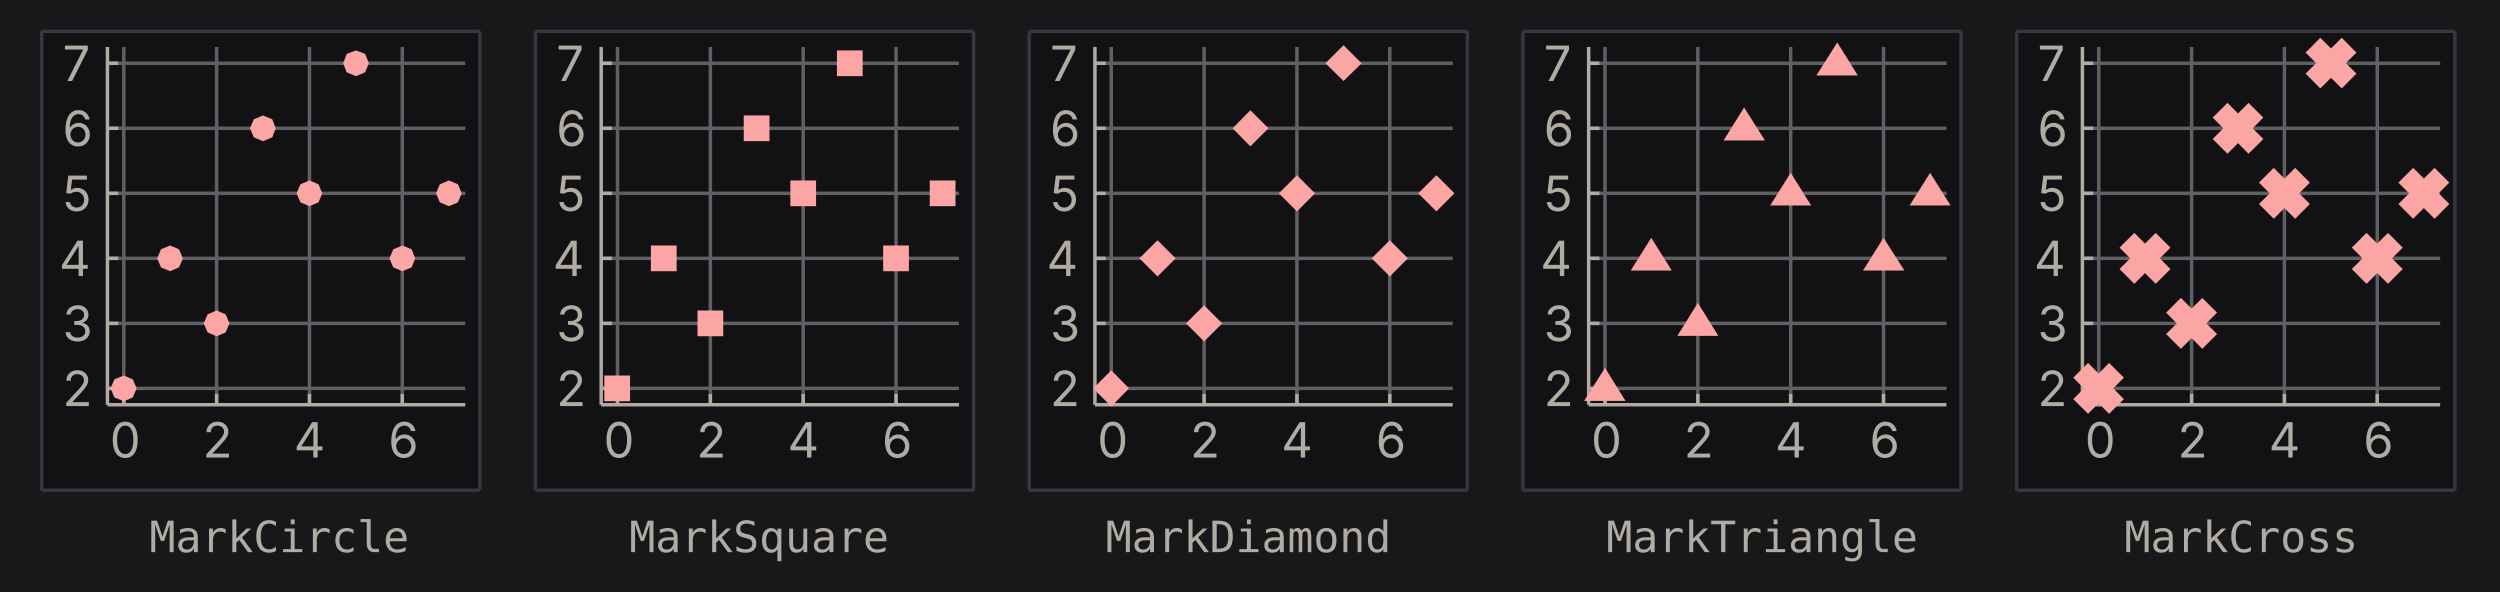
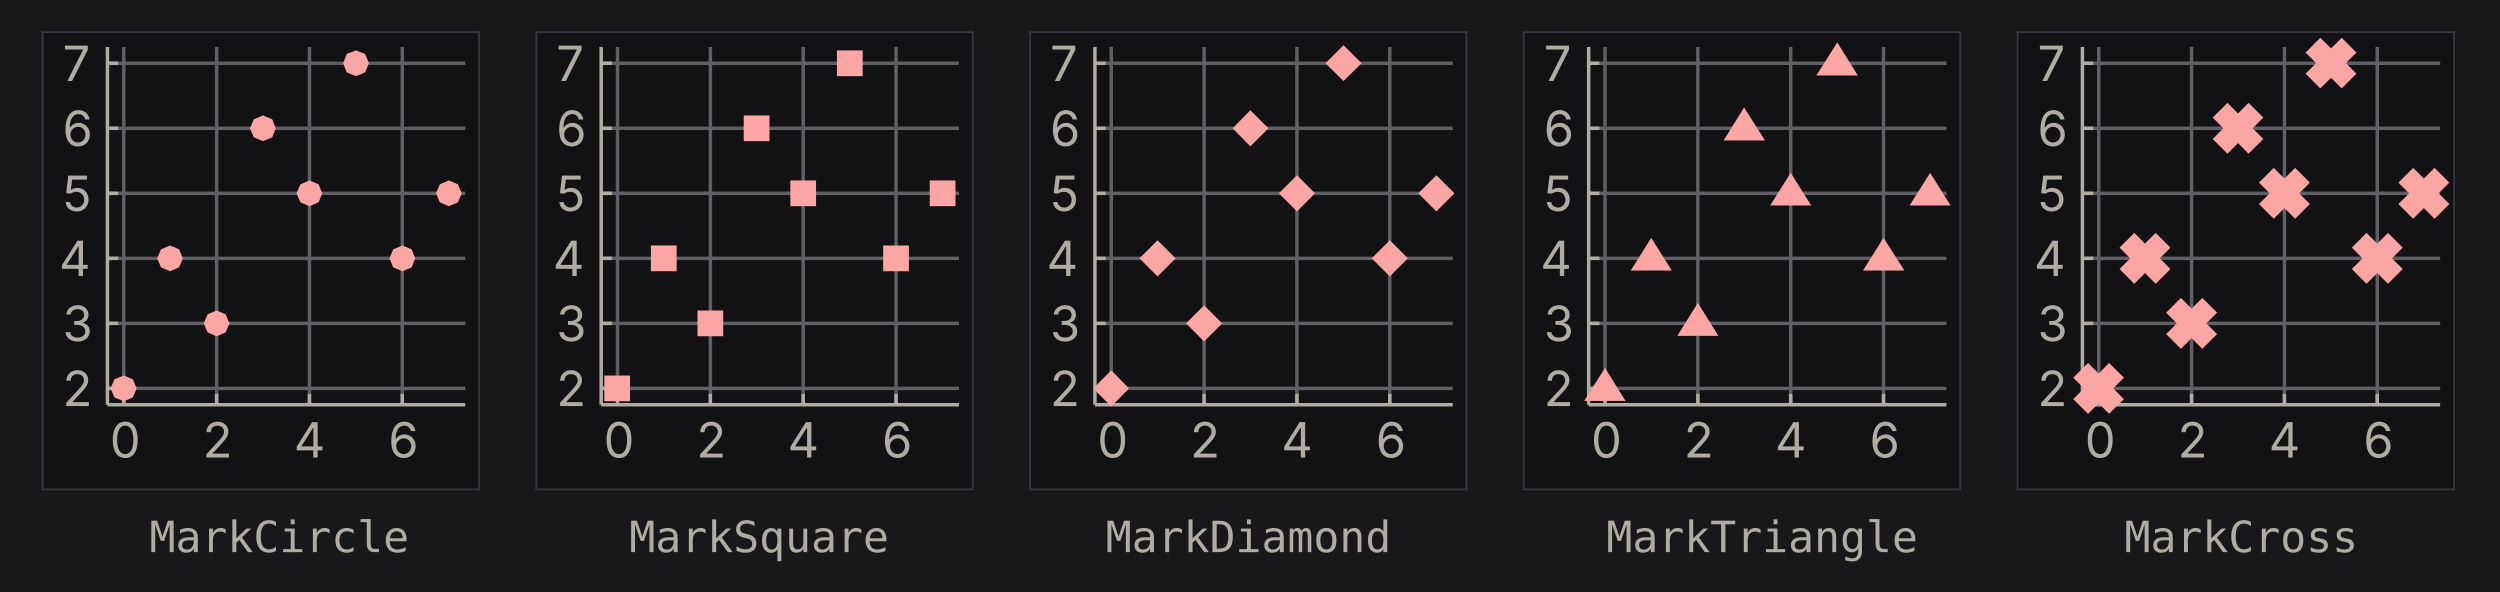
<svg xmlns="http://www.w3.org/2000/svg" width="719" height="170" viewBox="0 3 719 170">
  <rect x="0" y="0" width="719" height="1200" fill="#18181b" />
  <g>
+     <rect x="580" y="12" width="126" height="132" fill="#121215" />
    <rect x="580" y="12" width="126" height="0.5" fill="#36363e" />
    <rect x="705.5" y="12" width="0.5" height="132" fill="#36363e" />
    <rect x="580" y="143.5" width="126" height="0.5" fill="#36363e" />
    <rect x="580" y="12" width="0.5" height="132" fill="#36363e" />
-     <rect x="438" y="12" width="126" height="0.5" fill="#36363e" />
-     <rect x="563.5" y="12" width="0.5" height="132" fill="#36363e" />
-     <rect x="438" y="143.5" width="126" height="0.5" fill="#36363e" />
-     <rect x="438" y="12" width="0.5" height="132" fill="#36363e" />
-     <rect x="296" y="12" width="126" height="0.5" fill="#36363e" />
-     <rect x="421.5" y="12" width="0.5" height="132" fill="#36363e" />
-     <rect x="296" y="143.5" width="126" height="0.5" fill="#36363e" />
-     <rect x="296" y="12" width="0.5" height="132" fill="#36363e" />
-     <rect x="154" y="12" width="126" height="0.5" fill="#36363e" />
-     <rect x="279.5" y="12" width="0.5" height="132" fill="#36363e" />
-     <rect x="154" y="143.5" width="126" height="0.5" fill="#36363e" />
-     <rect x="154" y="12" width="0.5" height="132" fill="#36363e" />
-     <rect x="12" y="12" width="126" height="0.5" fill="#36363e" />
-     <rect x="137.5" y="12" width="0.5" height="132" fill="#36363e" />
-     <rect x="12" y="143.5" width="126" height="0.5" fill="#36363e" />
-     <rect x="12" y="12" width="0.5" height="132" fill="#36363e" />
-   </g>
-   <g>
-     <rect x="296" y="12" width="126" height="132" fill="#121215" />
-     <line x1="296" y1="12" x2="422" y2="12" stroke="#36363e" stroke-width="1" />
-     <line x1="422" y1="12" x2="422" y2="144" stroke="#36363e" stroke-width="1" />
-     <line x1="422" y1="144" x2="296" y2="144" stroke="#36363e" stroke-width="1" />
-     <line x1="296" y1="144" x2="296" y2="12" stroke="#36363e" stroke-width="1" />
-     <polyline points="399.7,119.4 399.7,16.5" fill="none" stroke="#606064" stroke-width="1" stroke-linecap="butt" stroke-linejoin="miter" stroke-miterlimit="10" />
-     <polyline points="373,119.4 373,16.5" fill="none" stroke="#606064" stroke-width="1" stroke-linecap="butt" stroke-linejoin="miter" stroke-miterlimit="10" />
-     <polyline points="346.3,119.4 346.3,16.5" fill="none" stroke="#606064" stroke-width="1" stroke-linecap="butt" stroke-linejoin="miter" stroke-miterlimit="10" />
-     <polyline points="319.6,119.4 319.6,16.5" fill="none" stroke="#606064" stroke-width="1" stroke-linecap="butt" stroke-linejoin="miter" stroke-miterlimit="10" />
-     <polyline points="314.9,21.2 417.8,21.2" fill="none" stroke="#606064" stroke-width="1" stroke-linecap="butt" stroke-linejoin="miter" stroke-miterlimit="10" />
-     <polyline points="314.9,39.9 417.8,39.9" fill="none" stroke="#606064" stroke-width="1" stroke-linecap="butt" stroke-linejoin="miter" stroke-miterlimit="10" />
-     <polyline points="314.9,58.6 417.8,58.6" fill="none" stroke="#606064" stroke-width="1" stroke-linecap="butt" stroke-linejoin="miter" stroke-miterlimit="10" />
-     <polyline points="314.9,77.3 417.8,77.3" fill="none" stroke="#606064" stroke-width="1" stroke-linecap="butt" stroke-linejoin="miter" stroke-miterlimit="10" />
-     <polyline points="314.9,96 417.8,96" fill="none" stroke="#606064" stroke-width="1" stroke-linecap="butt" stroke-linejoin="miter" stroke-miterlimit="10" />
-     <polyline points="314.9,114.7 417.8,114.7" fill="none" stroke="#606064" stroke-width="1" stroke-linecap="butt" stroke-linejoin="miter" stroke-miterlimit="10" />
-     <polyline points="314.9,21.2 318,21.2" fill="none" stroke="#b0aca4" stroke-width="1" stroke-linecap="butt" stroke-linejoin="miter" stroke-miterlimit="10" />
-     <polyline points="314.9,39.9 318,39.9" fill="none" stroke="#b0aca4" stroke-width="1" stroke-linecap="butt" stroke-linejoin="miter" stroke-miterlimit="10" />
-     <polyline points="314.9,58.6 318,58.6" fill="none" stroke="#b0aca4" stroke-width="1" stroke-linecap="butt" stroke-linejoin="miter" stroke-miterlimit="10" />
-     <polyline points="314.9,77.3 318,77.3" fill="none" stroke="#b0aca4" stroke-width="1" stroke-linecap="butt" stroke-linejoin="miter" stroke-miterlimit="10" />
-     <polyline points="314.9,96 318,96" fill="none" stroke="#b0aca4" stroke-width="1" stroke-linecap="butt" stroke-linejoin="miter" stroke-miterlimit="10" />
-     <polyline points="314.9,114.7 318,114.7" fill="none" stroke="#b0aca4" stroke-width="1" stroke-linecap="butt" stroke-linejoin="miter" stroke-miterlimit="10" />
-     <polyline points="399.7,119.4 399.7,116.3" fill="none" stroke="#b0aca4" stroke-width="1" stroke-linecap="butt" stroke-linejoin="miter" stroke-miterlimit="10" />
-     <polyline points="373,119.4 373,116.3" fill="none" stroke="#b0aca4" stroke-width="1" stroke-linecap="butt" stroke-linejoin="miter" stroke-miterlimit="10" />
-     <polyline points="346.3,119.4 346.3,116.3" fill="none" stroke="#b0aca4" stroke-width="1" stroke-linecap="butt" stroke-linejoin="miter" stroke-miterlimit="10" />
-     <polyline points="319.6,119.4 319.6,116.3" fill="none" stroke="#b0aca4" stroke-width="1" stroke-linecap="butt" stroke-linejoin="miter" stroke-miterlimit="10" />
-     <polyline points="314.9,119.4 314.9,16.5" fill="none" stroke="#b0aca4" stroke-width="1" stroke-linecap="butt" stroke-linejoin="miter" stroke-miterlimit="10" />
-     <polyline points="314.9,119.4 417.8,119.4" fill="none" stroke="#b0aca4" stroke-width="1" stroke-linecap="butt" stroke-linejoin="miter" stroke-miterlimit="10" />
-     <path d="M413.1,53.4 L418.3,58.6 L413.1,63.8 L407.9,58.6 Z" fill-rule="evenodd" fill="#fca5a5" />
-     <path d="M399.7,72.1 L404.9,77.3 L399.7,82.5 L394.5,77.3 Z" fill-rule="evenodd" fill="#fca5a5" />
-     <path d="M386.4,16 L391.6,21.2 L386.4,26.3 L381.2,21.2 Z" fill-rule="evenodd" fill="#fca5a5" />
-     <path d="M373,53.4 L378.2,58.6 L373,63.8 L367.8,58.6 Z" fill-rule="evenodd" fill="#fca5a5" />
-     <path d="M359.6,34.7 L364.8,39.9 L359.6,45.1 L354.5,39.9 Z" fill-rule="evenodd" fill="#fca5a5" />
-     <path d="M346.3,90.8 L351.5,96 L346.3,101.2 L341.1,96 Z" fill-rule="evenodd" fill="#fca5a5" />
-     <path d="M332.9,72.1 L338.1,77.3 L332.9,82.5 L327.7,77.3 Z" fill-rule="evenodd" fill="#fca5a5" />
-     <path d="M319.6,109.5 L324.7,114.7 L319.6,119.9 L314.4,114.7 Z" fill-rule="evenodd" fill="#fca5a5" />
-   </g>
-   <g>
-     <rect x="580" y="12" width="126" height="132" fill="#121215" />
-     <line x1="580" y1="12" x2="706" y2="12" stroke="#36363e" stroke-width="1" />
-     <line x1="706" y1="12" x2="706" y2="144" stroke="#36363e" stroke-width="1" />
-     <line x1="706" y1="144" x2="580" y2="144" stroke="#36363e" stroke-width="1" />
-     <line x1="580" y1="144" x2="580" y2="12" stroke="#36363e" stroke-width="1" />
    <polyline points="683.7,119.4 683.7,16.5" fill="none" stroke="#606064" stroke-width="1" stroke-linecap="butt" stroke-linejoin="miter" stroke-miterlimit="10" />
    <polyline points="657,119.4 657,16.5" fill="none" stroke="#606064" stroke-width="1" stroke-linecap="butt" stroke-linejoin="miter" stroke-miterlimit="10" />
    <polyline points="630.3,119.4 630.3,16.5" fill="none" stroke="#606064" stroke-width="1" stroke-linecap="butt" stroke-linejoin="miter" stroke-miterlimit="10" />
    <polyline points="603.6,119.4 603.6,16.5" fill="none" stroke="#606064" stroke-width="1" stroke-linecap="butt" stroke-linejoin="miter" stroke-miterlimit="10" />
    <polyline points="598.9,21.2 701.8,21.2" fill="none" stroke="#606064" stroke-width="1" stroke-linecap="butt" stroke-linejoin="miter" stroke-miterlimit="10" />
    <polyline points="598.9,39.9 701.8,39.9" fill="none" stroke="#606064" stroke-width="1" stroke-linecap="butt" stroke-linejoin="miter" stroke-miterlimit="10" />
    <polyline points="598.9,58.6 701.8,58.6" fill="none" stroke="#606064" stroke-width="1" stroke-linecap="butt" stroke-linejoin="miter" stroke-miterlimit="10" />
    <polyline points="598.9,77.3 701.8,77.3" fill="none" stroke="#606064" stroke-width="1" stroke-linecap="butt" stroke-linejoin="miter" stroke-miterlimit="10" />
    <polyline points="598.9,96 701.8,96" fill="none" stroke="#606064" stroke-width="1" stroke-linecap="butt" stroke-linejoin="miter" stroke-miterlimit="10" />
    <polyline points="598.9,114.7 701.8,114.7" fill="none" stroke="#606064" stroke-width="1" stroke-linecap="butt" stroke-linejoin="miter" stroke-miterlimit="10" />
    <polyline points="598.9,21.2 602,21.2" fill="none" stroke="#b0aca4" stroke-width="1" stroke-linecap="butt" stroke-linejoin="miter" stroke-miterlimit="10" />
    <polyline points="598.9,39.9 602,39.9" fill="none" stroke="#b0aca4" stroke-width="1" stroke-linecap="butt" stroke-linejoin="miter" stroke-miterlimit="10" />
    <polyline points="598.9,58.6 602,58.6" fill="none" stroke="#b0aca4" stroke-width="1" stroke-linecap="butt" stroke-linejoin="miter" stroke-miterlimit="10" />
    <polyline points="598.9,77.3 602,77.3" fill="none" stroke="#b0aca4" stroke-width="1" stroke-linecap="butt" stroke-linejoin="miter" stroke-miterlimit="10" />
    <polyline points="598.9,96 602,96" fill="none" stroke="#b0aca4" stroke-width="1" stroke-linecap="butt" stroke-linejoin="miter" stroke-miterlimit="10" />
    <polyline points="598.9,114.7 602,114.7" fill="none" stroke="#b0aca4" stroke-width="1" stroke-linecap="butt" stroke-linejoin="miter" stroke-miterlimit="10" />
    <polyline points="683.7,119.4 683.7,116.3" fill="none" stroke="#b0aca4" stroke-width="1" stroke-linecap="butt" stroke-linejoin="miter" stroke-miterlimit="10" />
    <polyline points="657,119.4 657,116.3" fill="none" stroke="#b0aca4" stroke-width="1" stroke-linecap="butt" stroke-linejoin="miter" stroke-miterlimit="10" />
    <polyline points="630.3,119.4 630.3,116.3" fill="none" stroke="#b0aca4" stroke-width="1" stroke-linecap="butt" stroke-linejoin="miter" stroke-miterlimit="10" />
    <polyline points="603.6,119.4 603.6,116.3" fill="none" stroke="#b0aca4" stroke-width="1" stroke-linecap="butt" stroke-linejoin="miter" stroke-miterlimit="10" />
    <polyline points="598.9,119.4 598.9,16.5" fill="none" stroke="#b0aca4" stroke-width="1" stroke-linecap="butt" stroke-linejoin="miter" stroke-miterlimit="10" />
    <polyline points="598.9,119.4 701.8,119.4" fill="none" stroke="#b0aca4" stroke-width="1" stroke-linecap="butt" stroke-linejoin="miter" stroke-miterlimit="10" />
    <polyline points="691.9,53.4 702.3,63.8" fill="none" stroke="#fca5a5" stroke-width="6" stroke-linecap="butt" stroke-linejoin="miter" stroke-miterlimit="10" />
    <polyline points="691.9,63.8 702.3,53.4" fill="none" stroke="#fca5a5" stroke-width="6" stroke-linecap="butt" stroke-linejoin="miter" stroke-miterlimit="10" />
    <polyline points="678.5,72.1 688.9,82.5" fill="none" stroke="#fca5a5" stroke-width="6" stroke-linecap="butt" stroke-linejoin="miter" stroke-miterlimit="10" />
    <polyline points="678.5,82.5 688.9,72.1" fill="none" stroke="#fca5a5" stroke-width="6" stroke-linecap="butt" stroke-linejoin="miter" stroke-miterlimit="10" />
    <polyline points="665.2,16 675.6,26.3" fill="none" stroke="#fca5a5" stroke-width="6" stroke-linecap="butt" stroke-linejoin="miter" stroke-miterlimit="10" />
    <polyline points="665.2,26.3 675.6,16" fill="none" stroke="#fca5a5" stroke-width="6" stroke-linecap="butt" stroke-linejoin="miter" stroke-miterlimit="10" />
    <polyline points="651.8,53.4 662.2,63.8" fill="none" stroke="#fca5a5" stroke-width="6" stroke-linecap="butt" stroke-linejoin="miter" stroke-miterlimit="10" />
    <polyline points="651.8,63.8 662.2,53.4" fill="none" stroke="#fca5a5" stroke-width="6" stroke-linecap="butt" stroke-linejoin="miter" stroke-miterlimit="10" />
    <polyline points="638.5,34.7 648.8,45.1" fill="none" stroke="#fca5a5" stroke-width="6" stroke-linecap="butt" stroke-linejoin="miter" stroke-miterlimit="10" />
    <polyline points="638.5,45.1 648.8,34.7" fill="none" stroke="#fca5a5" stroke-width="6" stroke-linecap="butt" stroke-linejoin="miter" stroke-miterlimit="10" />
    <polyline points="625.1,90.8 635.5,101.2" fill="none" stroke="#fca5a5" stroke-width="6" stroke-linecap="butt" stroke-linejoin="miter" stroke-miterlimit="10" />
    <polyline points="625.1,101.2 635.5,90.8" fill="none" stroke="#fca5a5" stroke-width="6" stroke-linecap="butt" stroke-linejoin="miter" stroke-miterlimit="10" />
    <polyline points="611.7,72.1 622.1,82.5" fill="none" stroke="#fca5a5" stroke-width="6" stroke-linecap="butt" stroke-linejoin="miter" stroke-miterlimit="10" />
    <polyline points="611.7,82.5 622.1,72.1" fill="none" stroke="#fca5a5" stroke-width="6" stroke-linecap="butt" stroke-linejoin="miter" stroke-miterlimit="10" />
    <polyline points="598.4,109.5 608.7,119.9" fill="none" stroke="#fca5a5" stroke-width="6" stroke-linecap="butt" stroke-linejoin="miter" stroke-miterlimit="10" />
    <polyline points="598.4,119.9 608.7,109.5" fill="none" stroke="#fca5a5" stroke-width="6" stroke-linecap="butt" stroke-linejoin="miter" stroke-miterlimit="10" />
-   </g>
-   <g>
    <rect x="438" y="12" width="126" height="132" fill="#121215" />
-     <line x1="438" y1="12" x2="564" y2="12" stroke="#36363e" stroke-width="1" />
-     <line x1="564" y1="12" x2="564" y2="144" stroke="#36363e" stroke-width="1" />
-     <line x1="564" y1="144" x2="438" y2="144" stroke="#36363e" stroke-width="1" />
-     <line x1="438" y1="144" x2="438" y2="12" stroke="#36363e" stroke-width="1" />
+     <rect x="438" y="12" width="126" height="0.5" fill="#36363e" />
+     <rect x="563.5" y="12" width="0.5" height="132" fill="#36363e" />
+     <rect x="438" y="143.5" width="126" height="0.5" fill="#36363e" />
+     <rect x="438" y="12" width="0.5" height="132" fill="#36363e" />
    <polyline points="541.7,119.4 541.7,16.5" fill="none" stroke="#606064" stroke-width="1" stroke-linecap="butt" stroke-linejoin="miter" stroke-miterlimit="10" />
    <polyline points="515,119.4 515,16.5" fill="none" stroke="#606064" stroke-width="1" stroke-linecap="butt" stroke-linejoin="miter" stroke-miterlimit="10" />
    <polyline points="488.3,119.4 488.3,16.5" fill="none" stroke="#606064" stroke-width="1" stroke-linecap="butt" stroke-linejoin="miter" stroke-miterlimit="10" />
    <polyline points="461.6,119.4 461.6,16.5" fill="none" stroke="#606064" stroke-width="1" stroke-linecap="butt" stroke-linejoin="miter" stroke-miterlimit="10" />
    <polyline points="456.9,21.2 559.8,21.2" fill="none" stroke="#606064" stroke-width="1" stroke-linecap="butt" stroke-linejoin="miter" stroke-miterlimit="10" />
    <polyline points="456.9,39.9 559.8,39.9" fill="none" stroke="#606064" stroke-width="1" stroke-linecap="butt" stroke-linejoin="miter" stroke-miterlimit="10" />
    <polyline points="456.9,58.6 559.8,58.6" fill="none" stroke="#606064" stroke-width="1" stroke-linecap="butt" stroke-linejoin="miter" stroke-miterlimit="10" />
    <polyline points="456.9,77.3 559.8,77.3" fill="none" stroke="#606064" stroke-width="1" stroke-linecap="butt" stroke-linejoin="miter" stroke-miterlimit="10" />
    <polyline points="456.9,96 559.8,96" fill="none" stroke="#606064" stroke-width="1" stroke-linecap="butt" stroke-linejoin="miter" stroke-miterlimit="10" />
    <polyline points="456.9,114.7 559.8,114.7" fill="none" stroke="#606064" stroke-width="1" stroke-linecap="butt" stroke-linejoin="miter" stroke-miterlimit="10" />
    <polyline points="456.9,21.2 460,21.2" fill="none" stroke="#b0aca4" stroke-width="1" stroke-linecap="butt" stroke-linejoin="miter" stroke-miterlimit="10" />
    <polyline points="456.9,39.9 460,39.9" fill="none" stroke="#b0aca4" stroke-width="1" stroke-linecap="butt" stroke-linejoin="miter" stroke-miterlimit="10" />
    <polyline points="456.9,58.6 460,58.6" fill="none" stroke="#b0aca4" stroke-width="1" stroke-linecap="butt" stroke-linejoin="miter" stroke-miterlimit="10" />
    <polyline points="456.9,77.3 460,77.3" fill="none" stroke="#b0aca4" stroke-width="1" stroke-linecap="butt" stroke-linejoin="miter" stroke-miterlimit="10" />
    <polyline points="456.9,96 460,96" fill="none" stroke="#b0aca4" stroke-width="1" stroke-linecap="butt" stroke-linejoin="miter" stroke-miterlimit="10" />
    <polyline points="456.9,114.7 460,114.7" fill="none" stroke="#b0aca4" stroke-width="1" stroke-linecap="butt" stroke-linejoin="miter" stroke-miterlimit="10" />
    <polyline points="541.7,119.4 541.7,116.3" fill="none" stroke="#b0aca4" stroke-width="1" stroke-linecap="butt" stroke-linejoin="miter" stroke-miterlimit="10" />
    <polyline points="515,119.4 515,116.3" fill="none" stroke="#b0aca4" stroke-width="1" stroke-linecap="butt" stroke-linejoin="miter" stroke-miterlimit="10" />
    <polyline points="488.3,119.4 488.3,116.3" fill="none" stroke="#b0aca4" stroke-width="1" stroke-linecap="butt" stroke-linejoin="miter" stroke-miterlimit="10" />
    <polyline points="461.6,119.4 461.6,116.3" fill="none" stroke="#b0aca4" stroke-width="1" stroke-linecap="butt" stroke-linejoin="miter" stroke-miterlimit="10" />
    <polyline points="456.9,119.4 456.9,16.5" fill="none" stroke="#b0aca4" stroke-width="1" stroke-linecap="butt" stroke-linejoin="miter" stroke-miterlimit="10" />
    <polyline points="456.9,119.4 559.8,119.4" fill="none" stroke="#b0aca4" stroke-width="1" stroke-linecap="butt" stroke-linejoin="miter" stroke-miterlimit="10" />
    <path d="M555.1,52.7 L549.2,62.1 L561,62.1 Z" fill-rule="evenodd" fill="#fca5a5" />
    <path d="M541.7,71.4 L535.8,80.8 L547.7,80.8 Z" fill-rule="evenodd" fill="#fca5a5" />
    <path d="M528.4,15.2 L522.4,24.7 L534.3,24.7 Z" fill-rule="evenodd" fill="#fca5a5" />
    <path d="M515,52.7 L509.1,62.1 L520.9,62.1 Z" fill-rule="evenodd" fill="#fca5a5" />
    <path d="M501.6,33.9 L495.7,43.4 L507.6,43.4 Z" fill-rule="evenodd" fill="#fca5a5" />
    <path d="M488.3,90.1 L482.4,99.6 L494.2,99.6 Z" fill-rule="evenodd" fill="#fca5a5" />
    <path d="M474.9,71.4 L469,80.8 L480.8,80.8 Z" fill-rule="evenodd" fill="#fca5a5" />
    <path d="M461.6,108.8 L455.6,118.3 L467.5,118.3 Z" fill-rule="evenodd" fill="#fca5a5" />
-   </g>
-   <g>
+     <rect x="296" y="12" width="126" height="132" fill="#121215" />
+     <rect x="296" y="12" width="126" height="0.5" fill="#36363e" />
+     <rect x="421.5" y="12" width="0.5" height="132" fill="#36363e" />
+     <rect x="296" y="143.5" width="126" height="0.5" fill="#36363e" />
+     <rect x="296" y="12" width="0.5" height="132" fill="#36363e" />
+     <polyline points="399.7,119.4 399.7,16.5" fill="none" stroke="#606064" stroke-width="1" stroke-linecap="butt" stroke-linejoin="miter" stroke-miterlimit="10" />
+     <polyline points="373,119.4 373,16.5" fill="none" stroke="#606064" stroke-width="1" stroke-linecap="butt" stroke-linejoin="miter" stroke-miterlimit="10" />
+     <polyline points="346.3,119.4 346.3,16.5" fill="none" stroke="#606064" stroke-width="1" stroke-linecap="butt" stroke-linejoin="miter" stroke-miterlimit="10" />
+     <polyline points="319.6,119.4 319.6,16.5" fill="none" stroke="#606064" stroke-width="1" stroke-linecap="butt" stroke-linejoin="miter" stroke-miterlimit="10" />
+     <polyline points="314.9,21.2 417.8,21.2" fill="none" stroke="#606064" stroke-width="1" stroke-linecap="butt" stroke-linejoin="miter" stroke-miterlimit="10" />
+     <polyline points="314.9,39.9 417.8,39.9" fill="none" stroke="#606064" stroke-width="1" stroke-linecap="butt" stroke-linejoin="miter" stroke-miterlimit="10" />
+     <polyline points="314.9,58.6 417.8,58.6" fill="none" stroke="#606064" stroke-width="1" stroke-linecap="butt" stroke-linejoin="miter" stroke-miterlimit="10" />
+     <polyline points="314.9,77.3 417.8,77.3" fill="none" stroke="#606064" stroke-width="1" stroke-linecap="butt" stroke-linejoin="miter" stroke-miterlimit="10" />
+     <polyline points="314.9,96 417.8,96" fill="none" stroke="#606064" stroke-width="1" stroke-linecap="butt" stroke-linejoin="miter" stroke-miterlimit="10" />
+     <polyline points="314.9,114.7 417.8,114.7" fill="none" stroke="#606064" stroke-width="1" stroke-linecap="butt" stroke-linejoin="miter" stroke-miterlimit="10" />
+     <polyline points="314.9,21.2 318,21.2" fill="none" stroke="#b0aca4" stroke-width="1" stroke-linecap="butt" stroke-linejoin="miter" stroke-miterlimit="10" />
+     <polyline points="314.9,39.9 318,39.9" fill="none" stroke="#b0aca4" stroke-width="1" stroke-linecap="butt" stroke-linejoin="miter" stroke-miterlimit="10" />
+     <polyline points="314.9,58.6 318,58.6" fill="none" stroke="#b0aca4" stroke-width="1" stroke-linecap="butt" stroke-linejoin="miter" stroke-miterlimit="10" />
+     <polyline points="314.9,77.3 318,77.3" fill="none" stroke="#b0aca4" stroke-width="1" stroke-linecap="butt" stroke-linejoin="miter" stroke-miterlimit="10" />
+     <polyline points="314.9,96 318,96" fill="none" stroke="#b0aca4" stroke-width="1" stroke-linecap="butt" stroke-linejoin="miter" stroke-miterlimit="10" />
+     <polyline points="314.9,114.7 318,114.7" fill="none" stroke="#b0aca4" stroke-width="1" stroke-linecap="butt" stroke-linejoin="miter" stroke-miterlimit="10" />
+     <polyline points="399.7,119.4 399.7,116.3" fill="none" stroke="#b0aca4" stroke-width="1" stroke-linecap="butt" stroke-linejoin="miter" stroke-miterlimit="10" />
+     <polyline points="373,119.4 373,116.3" fill="none" stroke="#b0aca4" stroke-width="1" stroke-linecap="butt" stroke-linejoin="miter" stroke-miterlimit="10" />
+     <polyline points="346.3,119.4 346.3,116.3" fill="none" stroke="#b0aca4" stroke-width="1" stroke-linecap="butt" stroke-linejoin="miter" stroke-miterlimit="10" />
+     <polyline points="319.6,119.4 319.6,116.3" fill="none" stroke="#b0aca4" stroke-width="1" stroke-linecap="butt" stroke-linejoin="miter" stroke-miterlimit="10" />
+     <polyline points="314.9,119.4 314.9,16.5" fill="none" stroke="#b0aca4" stroke-width="1" stroke-linecap="butt" stroke-linejoin="miter" stroke-miterlimit="10" />
+     <polyline points="314.9,119.4 417.8,119.4" fill="none" stroke="#b0aca4" stroke-width="1" stroke-linecap="butt" stroke-linejoin="miter" stroke-miterlimit="10" />
+     <path d="M413.1,53.4 L418.3,58.6 L413.1,63.8 L407.9,58.6 Z" fill-rule="evenodd" fill="#fca5a5" />
+     <path d="M399.7,72.1 L404.9,77.3 L399.7,82.5 L394.5,77.3 Z" fill-rule="evenodd" fill="#fca5a5" />
+     <path d="M386.4,16 L391.6,21.2 L386.4,26.3 L381.2,21.2 Z" fill-rule="evenodd" fill="#fca5a5" />
+     <path d="M373,53.4 L378.2,58.6 L373,63.8 L367.8,58.6 Z" fill-rule="evenodd" fill="#fca5a5" />
+     <path d="M359.6,34.7 L364.8,39.9 L359.6,45.1 L354.5,39.9 Z" fill-rule="evenodd" fill="#fca5a5" />
+     <path d="M346.3,90.8 L351.5,96 L346.3,101.2 L341.1,96 Z" fill-rule="evenodd" fill="#fca5a5" />
+     <path d="M332.9,72.1 L338.1,77.3 L332.9,82.5 L327.7,77.3 Z" fill-rule="evenodd" fill="#fca5a5" />
+     <path d="M319.6,109.5 L324.7,114.7 L319.6,119.9 L314.4,114.7 Z" fill-rule="evenodd" fill="#fca5a5" />
    <rect x="154" y="12" width="126" height="132" fill="#121215" />
-     <line x1="154" y1="12" x2="280" y2="12" stroke="#36363e" stroke-width="1" />
-     <line x1="280" y1="12" x2="280" y2="144" stroke="#36363e" stroke-width="1" />
-     <line x1="280" y1="144" x2="154" y2="144" stroke="#36363e" stroke-width="1" />
-     <line x1="154" y1="144" x2="154" y2="12" stroke="#36363e" stroke-width="1" />
+     <rect x="154" y="12" width="126" height="0.5" fill="#36363e" />
+     <rect x="279.5" y="12" width="0.5" height="132" fill="#36363e" />
+     <rect x="154" y="143.5" width="126" height="0.5" fill="#36363e" />
+     <rect x="154" y="12" width="0.5" height="132" fill="#36363e" />
    <polyline points="257.7,119.4 257.7,16.5" fill="none" stroke="#606064" stroke-width="1" stroke-linecap="butt" stroke-linejoin="miter" stroke-miterlimit="10" />
    <polyline points="231,119.4 231,16.5" fill="none" stroke="#606064" stroke-width="1" stroke-linecap="butt" stroke-linejoin="miter" stroke-miterlimit="10" />
    <polyline points="204.3,119.4 204.3,16.5" fill="none" stroke="#606064" stroke-width="1" stroke-linecap="butt" stroke-linejoin="miter" stroke-miterlimit="10" />
    <polyline points="177.6,119.4 177.6,16.5" fill="none" stroke="#606064" stroke-width="1" stroke-linecap="butt" stroke-linejoin="miter" stroke-miterlimit="10" />
    <polyline points="172.9,21.2 275.8,21.2" fill="none" stroke="#606064" stroke-width="1" stroke-linecap="butt" stroke-linejoin="miter" stroke-miterlimit="10" />
    <polyline points="172.9,39.9 275.8,39.9" fill="none" stroke="#606064" stroke-width="1" stroke-linecap="butt" stroke-linejoin="miter" stroke-miterlimit="10" />
    <polyline points="172.9,58.6 275.8,58.6" fill="none" stroke="#606064" stroke-width="1" stroke-linecap="butt" stroke-linejoin="miter" stroke-miterlimit="10" />
    <polyline points="172.9,77.3 275.8,77.3" fill="none" stroke="#606064" stroke-width="1" stroke-linecap="butt" stroke-linejoin="miter" stroke-miterlimit="10" />
    <polyline points="172.9,96 275.8,96" fill="none" stroke="#606064" stroke-width="1" stroke-linecap="butt" stroke-linejoin="miter" stroke-miterlimit="10" />
    <polyline points="172.9,114.7 275.8,114.7" fill="none" stroke="#606064" stroke-width="1" stroke-linecap="butt" stroke-linejoin="miter" stroke-miterlimit="10" />
    <polyline points="172.9,21.2 176,21.2" fill="none" stroke="#b0aca4" stroke-width="1" stroke-linecap="butt" stroke-linejoin="miter" stroke-miterlimit="10" />
    <polyline points="172.9,39.9 176,39.9" fill="none" stroke="#b0aca4" stroke-width="1" stroke-linecap="butt" stroke-linejoin="miter" stroke-miterlimit="10" />
    <polyline points="172.9,58.6 176,58.6" fill="none" stroke="#b0aca4" stroke-width="1" stroke-linecap="butt" stroke-linejoin="miter" stroke-miterlimit="10" />
    <polyline points="172.9,77.3 176,77.3" fill="none" stroke="#b0aca4" stroke-width="1" stroke-linecap="butt" stroke-linejoin="miter" stroke-miterlimit="10" />
    <polyline points="172.9,96 176,96" fill="none" stroke="#b0aca4" stroke-width="1" stroke-linecap="butt" stroke-linejoin="miter" stroke-miterlimit="10" />
    <polyline points="172.9,114.7 176,114.7" fill="none" stroke="#b0aca4" stroke-width="1" stroke-linecap="butt" stroke-linejoin="miter" stroke-miterlimit="10" />
    <polyline points="257.7,119.4 257.7,116.3" fill="none" stroke="#b0aca4" stroke-width="1" stroke-linecap="butt" stroke-linejoin="miter" stroke-miterlimit="10" />
    <polyline points="231,119.4 231,116.3" fill="none" stroke="#b0aca4" stroke-width="1" stroke-linecap="butt" stroke-linejoin="miter" stroke-miterlimit="10" />
    <polyline points="204.3,119.4 204.3,116.3" fill="none" stroke="#b0aca4" stroke-width="1" stroke-linecap="butt" stroke-linejoin="miter" stroke-miterlimit="10" />
    <polyline points="177.6,119.4 177.6,116.3" fill="none" stroke="#b0aca4" stroke-width="1" stroke-linecap="butt" stroke-linejoin="miter" stroke-miterlimit="10" />
    <polyline points="172.9,119.4 172.9,16.5" fill="none" stroke="#b0aca4" stroke-width="1" stroke-linecap="butt" stroke-linejoin="miter" stroke-miterlimit="10" />
    <polyline points="172.9,119.4 275.8,119.4" fill="none" stroke="#b0aca4" stroke-width="1" stroke-linecap="butt" stroke-linejoin="miter" stroke-miterlimit="10" />
    <rect x="267.4" y="54.9" width="7.4" height="7.4" fill="#fca5a5" />
    <rect x="254" y="73.6" width="7.4" height="7.4" fill="#fca5a5" />
    <rect x="240.7" y="17.5" width="7.4" height="7.4" fill="#fca5a5" />
    <rect x="227.3" y="54.9" width="7.4" height="7.4" fill="#fca5a5" />
    <rect x="213.9" y="36.2" width="7.4" height="7.4" fill="#fca5a5" />
    <rect x="200.6" y="92.3" width="7.4" height="7.4" fill="#fca5a5" />
    <rect x="187.2" y="73.6" width="7.4" height="7.4" fill="#fca5a5" />
    <rect x="173.8" y="111" width="7.4" height="7.4" fill="#fca5a5" />
-   </g>
-   <g>
    <rect x="12" y="12" width="126" height="132" fill="#121215" />
-     <line x1="12" y1="12" x2="138" y2="12" stroke="#36363e" stroke-width="1" />
-     <line x1="138" y1="12" x2="138" y2="144" stroke="#36363e" stroke-width="1" />
-     <line x1="138" y1="144" x2="12" y2="144" stroke="#36363e" stroke-width="1" />
-     <line x1="12" y1="144" x2="12" y2="12" stroke="#36363e" stroke-width="1" />
+     <rect x="12" y="12" width="126" height="0.5" fill="#36363e" />
+     <rect x="137.5" y="12" width="0.5" height="132" fill="#36363e" />
+     <rect x="12" y="143.5" width="126" height="0.5" fill="#36363e" />
+     <rect x="12" y="12" width="0.5" height="132" fill="#36363e" />
    <polyline points="115.7,119.4 115.7,16.5" fill="none" stroke="#606064" stroke-width="1" stroke-linecap="butt" stroke-linejoin="miter" stroke-miterlimit="10" />
    <polyline points="89,119.4 89,16.5" fill="none" stroke="#606064" stroke-width="1" stroke-linecap="butt" stroke-linejoin="miter" stroke-miterlimit="10" />
    <polyline points="62.3,119.4 62.3,16.5" fill="none" stroke="#606064" stroke-width="1" stroke-linecap="butt" stroke-linejoin="miter" stroke-miterlimit="10" />
    <polyline points="35.6,119.4 35.6,16.5" fill="none" stroke="#606064" stroke-width="1" stroke-linecap="butt" stroke-linejoin="miter" stroke-miterlimit="10" />
    <polyline points="30.9,21.2 133.8,21.2" fill="none" stroke="#606064" stroke-width="1" stroke-linecap="butt" stroke-linejoin="miter" stroke-miterlimit="10" />
    <polyline points="30.9,39.9 133.8,39.9" fill="none" stroke="#606064" stroke-width="1" stroke-linecap="butt" stroke-linejoin="miter" stroke-miterlimit="10" />
    <polyline points="30.9,58.6 133.8,58.6" fill="none" stroke="#606064" stroke-width="1" stroke-linecap="butt" stroke-linejoin="miter" stroke-miterlimit="10" />
    <polyline points="30.9,77.3 133.8,77.3" fill="none" stroke="#606064" stroke-width="1" stroke-linecap="butt" stroke-linejoin="miter" stroke-miterlimit="10" />
    <polyline points="30.9,96 133.8,96" fill="none" stroke="#606064" stroke-width="1" stroke-linecap="butt" stroke-linejoin="miter" stroke-miterlimit="10" />
    <polyline points="30.9,114.7 133.8,114.7" fill="none" stroke="#606064" stroke-width="1" stroke-linecap="butt" stroke-linejoin="miter" stroke-miterlimit="10" />
    <polyline points="30.9,21.2 34,21.2" fill="none" stroke="#b0aca4" stroke-width="1" stroke-linecap="butt" stroke-linejoin="miter" stroke-miterlimit="10" />
    <polyline points="30.9,39.9 34,39.9" fill="none" stroke="#b0aca4" stroke-width="1" stroke-linecap="butt" stroke-linejoin="miter" stroke-miterlimit="10" />
    <polyline points="30.9,58.6 34,58.6" fill="none" stroke="#b0aca4" stroke-width="1" stroke-linecap="butt" stroke-linejoin="miter" stroke-miterlimit="10" />
    <polyline points="30.9,77.3 34,77.3" fill="none" stroke="#b0aca4" stroke-width="1" stroke-linecap="butt" stroke-linejoin="miter" stroke-miterlimit="10" />
    <polyline points="30.9,96 34,96" fill="none" stroke="#b0aca4" stroke-width="1" stroke-linecap="butt" stroke-linejoin="miter" stroke-miterlimit="10" />
    <polyline points="30.9,114.7 34,114.7" fill="none" stroke="#b0aca4" stroke-width="1" stroke-linecap="butt" stroke-linejoin="miter" stroke-miterlimit="10" />
    <polyline points="115.7,119.4 115.7,116.3" fill="none" stroke="#b0aca4" stroke-width="1" stroke-linecap="butt" stroke-linejoin="miter" stroke-miterlimit="10" />
    <polyline points="89,119.4 89,116.3" fill="none" stroke="#b0aca4" stroke-width="1" stroke-linecap="butt" stroke-linejoin="miter" stroke-miterlimit="10" />
    <polyline points="62.3,119.4 62.3,116.3" fill="none" stroke="#b0aca4" stroke-width="1" stroke-linecap="butt" stroke-linejoin="miter" stroke-miterlimit="10" />
    <polyline points="35.6,119.4 35.6,116.3" fill="none" stroke="#b0aca4" stroke-width="1" stroke-linecap="butt" stroke-linejoin="miter" stroke-miterlimit="10" />
    <polyline points="30.9,119.4 30.9,16.5" fill="none" stroke="#b0aca4" stroke-width="1" stroke-linecap="butt" stroke-linejoin="miter" stroke-miterlimit="10" />
    <polyline points="30.9,119.4 133.8,119.4" fill="none" stroke="#b0aca4" stroke-width="1" stroke-linecap="butt" stroke-linejoin="miter" stroke-miterlimit="10" />
    <path d="M132.8,58.6 L131.7,56 L129.1,54.9 L126.5,56 L125.4,58.6 L126.5,61.2 L129.1,62.3 L131.7,61.2 Z" fill-rule="evenodd" fill="#fca5a5" />
    <path d="M119.4,77.3 L118.4,74.7 L115.7,73.6 L113.1,74.7 L112,77.3 L113.1,79.9 L115.7,81 L118.4,79.9 Z" fill-rule="evenodd" fill="#fca5a5" />
    <path d="M106.1,21.2 L105,18.5 L102.4,17.5 L99.7,18.5 L98.7,21.2 L99.7,23.8 L102.4,24.9 L105,23.8 Z" fill-rule="evenodd" fill="#fca5a5" />
    <path d="M92.7,58.6 L91.6,56 L89,54.9 L86.4,56 L85.3,58.6 L86.4,61.2 L89,62.3 L91.6,61.2 Z" fill-rule="evenodd" fill="#fca5a5" />
    <path d="M79.3,39.9 L78.3,37.3 L75.6,36.2 L73,37.3 L71.9,39.9 L73,42.5 L75.6,43.6 L78.3,42.5 Z" fill-rule="evenodd" fill="#fca5a5" />
    <path d="M66,96 L64.9,93.4 L62.3,92.3 L59.7,93.4 L58.6,96 L59.7,98.6 L62.3,99.7 L64.9,98.6 Z" fill-rule="evenodd" fill="#fca5a5" />
    <path d="M52.6,77.3 L51.5,74.7 L48.9,73.6 L46.3,74.7 L45.2,77.3 L46.3,79.9 L48.9,81 L51.5,79.9 Z" fill-rule="evenodd" fill="#fca5a5" />
    <path d="M39.3,114.7 L38.2,112.1 L35.6,111 L32.9,112.1 L31.8,114.7 L32.9,117.3 L35.6,118.4 L38.2,117.3 Z" fill-rule="evenodd" fill="#fca5a5" />
  </g>
  <text x="43" y="157.5" dominant-baseline="central" font-size="12.4" font-family="'Cascadia Mono', 'JetBrains Mono', monospace" xml:space="preserve" fill="#b0aca4" textLength="64" lengthAdjust="spacing">MarkCircle</text>
  <text x="181" y="157.5" dominant-baseline="central" font-size="12.4" font-family="'Cascadia Mono', 'JetBrains Mono', monospace" xml:space="preserve" fill="#b0aca4" textLength="71" lengthAdjust="spacing">MarkSquare</text>
  <text x="318" y="157.5" dominant-baseline="central" font-size="12.4" font-family="'Cascadia Mono', 'JetBrains Mono', monospace" xml:space="preserve" fill="#b0aca4" textLength="81" lengthAdjust="spacing">MarkDiamond</text>
  <text x="462" y="157.5" dominant-baseline="central" font-size="12.4" font-family="'Cascadia Mono', 'JetBrains Mono', monospace" xml:space="preserve" fill="#b0aca4" textLength="77" lengthAdjust="spacing">MarkTriangle</text>
  <text x="611" y="157.5" dominant-baseline="central" font-size="12.4" font-family="'Cascadia Mono', 'JetBrains Mono', monospace" xml:space="preserve" fill="#b0aca4" textLength="63" lengthAdjust="spacing">MarkCross</text>
  <text x="586" y="21.2" dominant-baseline="central" font-size="14" font-family="Inter, 'Segoe UI', system-ui, sans-serif" xml:space="preserve" fill="#b0aca4" textLength="8" lengthAdjust="spacing">7</text>
  <text x="586" y="39.9" dominant-baseline="central" font-size="14" font-family="Inter, 'Segoe UI', system-ui, sans-serif" xml:space="preserve" fill="#b0aca4" textLength="8" lengthAdjust="spacing">6</text>
  <text x="586" y="58.6" dominant-baseline="central" font-size="14" font-family="Inter, 'Segoe UI', system-ui, sans-serif" xml:space="preserve" fill="#b0aca4" textLength="8" lengthAdjust="spacing">5</text>
  <text x="585" y="77.3" dominant-baseline="central" font-size="14" font-family="Inter, 'Segoe UI', system-ui, sans-serif" xml:space="preserve" fill="#b0aca4" textLength="9" lengthAdjust="spacing">4</text>
  <text x="586" y="96" dominant-baseline="central" font-size="14" font-family="Inter, 'Segoe UI', system-ui, sans-serif" xml:space="preserve" fill="#b0aca4" textLength="8" lengthAdjust="spacing">3</text>
  <text x="586" y="114.7" dominant-baseline="central" font-size="14" font-family="Inter, 'Segoe UI', system-ui, sans-serif" xml:space="preserve" fill="#b0aca4" textLength="8" lengthAdjust="spacing">2</text>
  <text x="679.7" y="129.5" dominant-baseline="central" font-size="14" font-family="Inter, 'Segoe UI', system-ui, sans-serif" xml:space="preserve" fill="#b0aca4" textLength="8" lengthAdjust="spacing">6</text>
  <text x="652.5" y="129.5" dominant-baseline="central" font-size="14" font-family="Inter, 'Segoe UI', system-ui, sans-serif" xml:space="preserve" fill="#b0aca4" textLength="9" lengthAdjust="spacing">4</text>
  <text x="626.3" y="129.5" dominant-baseline="central" font-size="14" font-family="Inter, 'Segoe UI', system-ui, sans-serif" xml:space="preserve" fill="#b0aca4" textLength="8" lengthAdjust="spacing">2</text>
  <text x="599.6" y="129.5" dominant-baseline="central" font-size="14" font-family="Inter, 'Segoe UI', system-ui, sans-serif" xml:space="preserve" fill="#b0aca4" textLength="8" lengthAdjust="spacing">0</text>
  <text x="444" y="21.2" dominant-baseline="central" font-size="14" font-family="Inter, 'Segoe UI', system-ui, sans-serif" xml:space="preserve" fill="#b0aca4" textLength="8" lengthAdjust="spacing">7</text>
  <text x="444" y="39.9" dominant-baseline="central" font-size="14" font-family="Inter, 'Segoe UI', system-ui, sans-serif" xml:space="preserve" fill="#b0aca4" textLength="8" lengthAdjust="spacing">6</text>
  <text x="444" y="58.6" dominant-baseline="central" font-size="14" font-family="Inter, 'Segoe UI', system-ui, sans-serif" xml:space="preserve" fill="#b0aca4" textLength="8" lengthAdjust="spacing">5</text>
  <text x="443" y="77.3" dominant-baseline="central" font-size="14" font-family="Inter, 'Segoe UI', system-ui, sans-serif" xml:space="preserve" fill="#b0aca4" textLength="9" lengthAdjust="spacing">4</text>
  <text x="444" y="96" dominant-baseline="central" font-size="14" font-family="Inter, 'Segoe UI', system-ui, sans-serif" xml:space="preserve" fill="#b0aca4" textLength="8" lengthAdjust="spacing">3</text>
  <text x="444" y="114.7" dominant-baseline="central" font-size="14" font-family="Inter, 'Segoe UI', system-ui, sans-serif" xml:space="preserve" fill="#b0aca4" textLength="8" lengthAdjust="spacing">2</text>
  <text x="537.7" y="129.5" dominant-baseline="central" font-size="14" font-family="Inter, 'Segoe UI', system-ui, sans-serif" xml:space="preserve" fill="#b0aca4" textLength="8" lengthAdjust="spacing">6</text>
  <text x="510.5" y="129.5" dominant-baseline="central" font-size="14" font-family="Inter, 'Segoe UI', system-ui, sans-serif" xml:space="preserve" fill="#b0aca4" textLength="9" lengthAdjust="spacing">4</text>
  <text x="484.3" y="129.5" dominant-baseline="central" font-size="14" font-family="Inter, 'Segoe UI', system-ui, sans-serif" xml:space="preserve" fill="#b0aca4" textLength="8" lengthAdjust="spacing">2</text>
  <text x="457.6" y="129.5" dominant-baseline="central" font-size="14" font-family="Inter, 'Segoe UI', system-ui, sans-serif" xml:space="preserve" fill="#b0aca4" textLength="8" lengthAdjust="spacing">0</text>
  <text x="302" y="21.2" dominant-baseline="central" font-size="14" font-family="Inter, 'Segoe UI', system-ui, sans-serif" xml:space="preserve" fill="#b0aca4" textLength="8" lengthAdjust="spacing">7</text>
  <text x="302" y="39.9" dominant-baseline="central" font-size="14" font-family="Inter, 'Segoe UI', system-ui, sans-serif" xml:space="preserve" fill="#b0aca4" textLength="8" lengthAdjust="spacing">6</text>
  <text x="302" y="58.6" dominant-baseline="central" font-size="14" font-family="Inter, 'Segoe UI', system-ui, sans-serif" xml:space="preserve" fill="#b0aca4" textLength="8" lengthAdjust="spacing">5</text>
  <text x="301" y="77.3" dominant-baseline="central" font-size="14" font-family="Inter, 'Segoe UI', system-ui, sans-serif" xml:space="preserve" fill="#b0aca4" textLength="9" lengthAdjust="spacing">4</text>
  <text x="302" y="96" dominant-baseline="central" font-size="14" font-family="Inter, 'Segoe UI', system-ui, sans-serif" xml:space="preserve" fill="#b0aca4" textLength="8" lengthAdjust="spacing">3</text>
  <text x="302" y="114.7" dominant-baseline="central" font-size="14" font-family="Inter, 'Segoe UI', system-ui, sans-serif" xml:space="preserve" fill="#b0aca4" textLength="8" lengthAdjust="spacing">2</text>
  <text x="395.7" y="129.5" dominant-baseline="central" font-size="14" font-family="Inter, 'Segoe UI', system-ui, sans-serif" xml:space="preserve" fill="#b0aca4" textLength="8" lengthAdjust="spacing">6</text>
  <text x="368.5" y="129.5" dominant-baseline="central" font-size="14" font-family="Inter, 'Segoe UI', system-ui, sans-serif" xml:space="preserve" fill="#b0aca4" textLength="9" lengthAdjust="spacing">4</text>
  <text x="342.3" y="129.5" dominant-baseline="central" font-size="14" font-family="Inter, 'Segoe UI', system-ui, sans-serif" xml:space="preserve" fill="#b0aca4" textLength="8" lengthAdjust="spacing">2</text>
  <text x="315.6" y="129.5" dominant-baseline="central" font-size="14" font-family="Inter, 'Segoe UI', system-ui, sans-serif" xml:space="preserve" fill="#b0aca4" textLength="8" lengthAdjust="spacing">0</text>
  <text x="160" y="21.2" dominant-baseline="central" font-size="14" font-family="Inter, 'Segoe UI', system-ui, sans-serif" xml:space="preserve" fill="#b0aca4" textLength="8" lengthAdjust="spacing">7</text>
  <text x="160" y="39.9" dominant-baseline="central" font-size="14" font-family="Inter, 'Segoe UI', system-ui, sans-serif" xml:space="preserve" fill="#b0aca4" textLength="8" lengthAdjust="spacing">6</text>
  <text x="160" y="58.6" dominant-baseline="central" font-size="14" font-family="Inter, 'Segoe UI', system-ui, sans-serif" xml:space="preserve" fill="#b0aca4" textLength="8" lengthAdjust="spacing">5</text>
  <text x="159" y="77.3" dominant-baseline="central" font-size="14" font-family="Inter, 'Segoe UI', system-ui, sans-serif" xml:space="preserve" fill="#b0aca4" textLength="9" lengthAdjust="spacing">4</text>
  <text x="160" y="96" dominant-baseline="central" font-size="14" font-family="Inter, 'Segoe UI', system-ui, sans-serif" xml:space="preserve" fill="#b0aca4" textLength="8" lengthAdjust="spacing">3</text>
  <text x="160" y="114.7" dominant-baseline="central" font-size="14" font-family="Inter, 'Segoe UI', system-ui, sans-serif" xml:space="preserve" fill="#b0aca4" textLength="8" lengthAdjust="spacing">2</text>
  <text x="253.7" y="129.5" dominant-baseline="central" font-size="14" font-family="Inter, 'Segoe UI', system-ui, sans-serif" xml:space="preserve" fill="#b0aca4" textLength="8" lengthAdjust="spacing">6</text>
  <text x="226.5" y="129.5" dominant-baseline="central" font-size="14" font-family="Inter, 'Segoe UI', system-ui, sans-serif" xml:space="preserve" fill="#b0aca4" textLength="9" lengthAdjust="spacing">4</text>
  <text x="200.3" y="129.5" dominant-baseline="central" font-size="14" font-family="Inter, 'Segoe UI', system-ui, sans-serif" xml:space="preserve" fill="#b0aca4" textLength="8" lengthAdjust="spacing">2</text>
  <text x="173.6" y="129.5" dominant-baseline="central" font-size="14" font-family="Inter, 'Segoe UI', system-ui, sans-serif" xml:space="preserve" fill="#b0aca4" textLength="8" lengthAdjust="spacing">0</text>
  <text x="18" y="21.2" dominant-baseline="central" font-size="14" font-family="Inter, 'Segoe UI', system-ui, sans-serif" xml:space="preserve" fill="#b0aca4" textLength="8" lengthAdjust="spacing">7</text>
  <text x="18" y="39.9" dominant-baseline="central" font-size="14" font-family="Inter, 'Segoe UI', system-ui, sans-serif" xml:space="preserve" fill="#b0aca4" textLength="8" lengthAdjust="spacing">6</text>
  <text x="18" y="58.6" dominant-baseline="central" font-size="14" font-family="Inter, 'Segoe UI', system-ui, sans-serif" xml:space="preserve" fill="#b0aca4" textLength="8" lengthAdjust="spacing">5</text>
  <text x="17" y="77.3" dominant-baseline="central" font-size="14" font-family="Inter, 'Segoe UI', system-ui, sans-serif" xml:space="preserve" fill="#b0aca4" textLength="9" lengthAdjust="spacing">4</text>
  <text x="18" y="96" dominant-baseline="central" font-size="14" font-family="Inter, 'Segoe UI', system-ui, sans-serif" xml:space="preserve" fill="#b0aca4" textLength="8" lengthAdjust="spacing">3</text>
  <text x="18" y="114.7" dominant-baseline="central" font-size="14" font-family="Inter, 'Segoe UI', system-ui, sans-serif" xml:space="preserve" fill="#b0aca4" textLength="8" lengthAdjust="spacing">2</text>
  <text x="111.7" y="129.5" dominant-baseline="central" font-size="14" font-family="Inter, 'Segoe UI', system-ui, sans-serif" xml:space="preserve" fill="#b0aca4" textLength="8" lengthAdjust="spacing">6</text>
  <text x="84.5" y="129.5" dominant-baseline="central" font-size="14" font-family="Inter, 'Segoe UI', system-ui, sans-serif" xml:space="preserve" fill="#b0aca4" textLength="9" lengthAdjust="spacing">4</text>
  <text x="58.3" y="129.5" dominant-baseline="central" font-size="14" font-family="Inter, 'Segoe UI', system-ui, sans-serif" xml:space="preserve" fill="#b0aca4" textLength="8" lengthAdjust="spacing">2</text>
  <text x="31.6" y="129.5" dominant-baseline="central" font-size="14" font-family="Inter, 'Segoe UI', system-ui, sans-serif" xml:space="preserve" fill="#b0aca4" textLength="8" lengthAdjust="spacing">0</text>
</svg>
